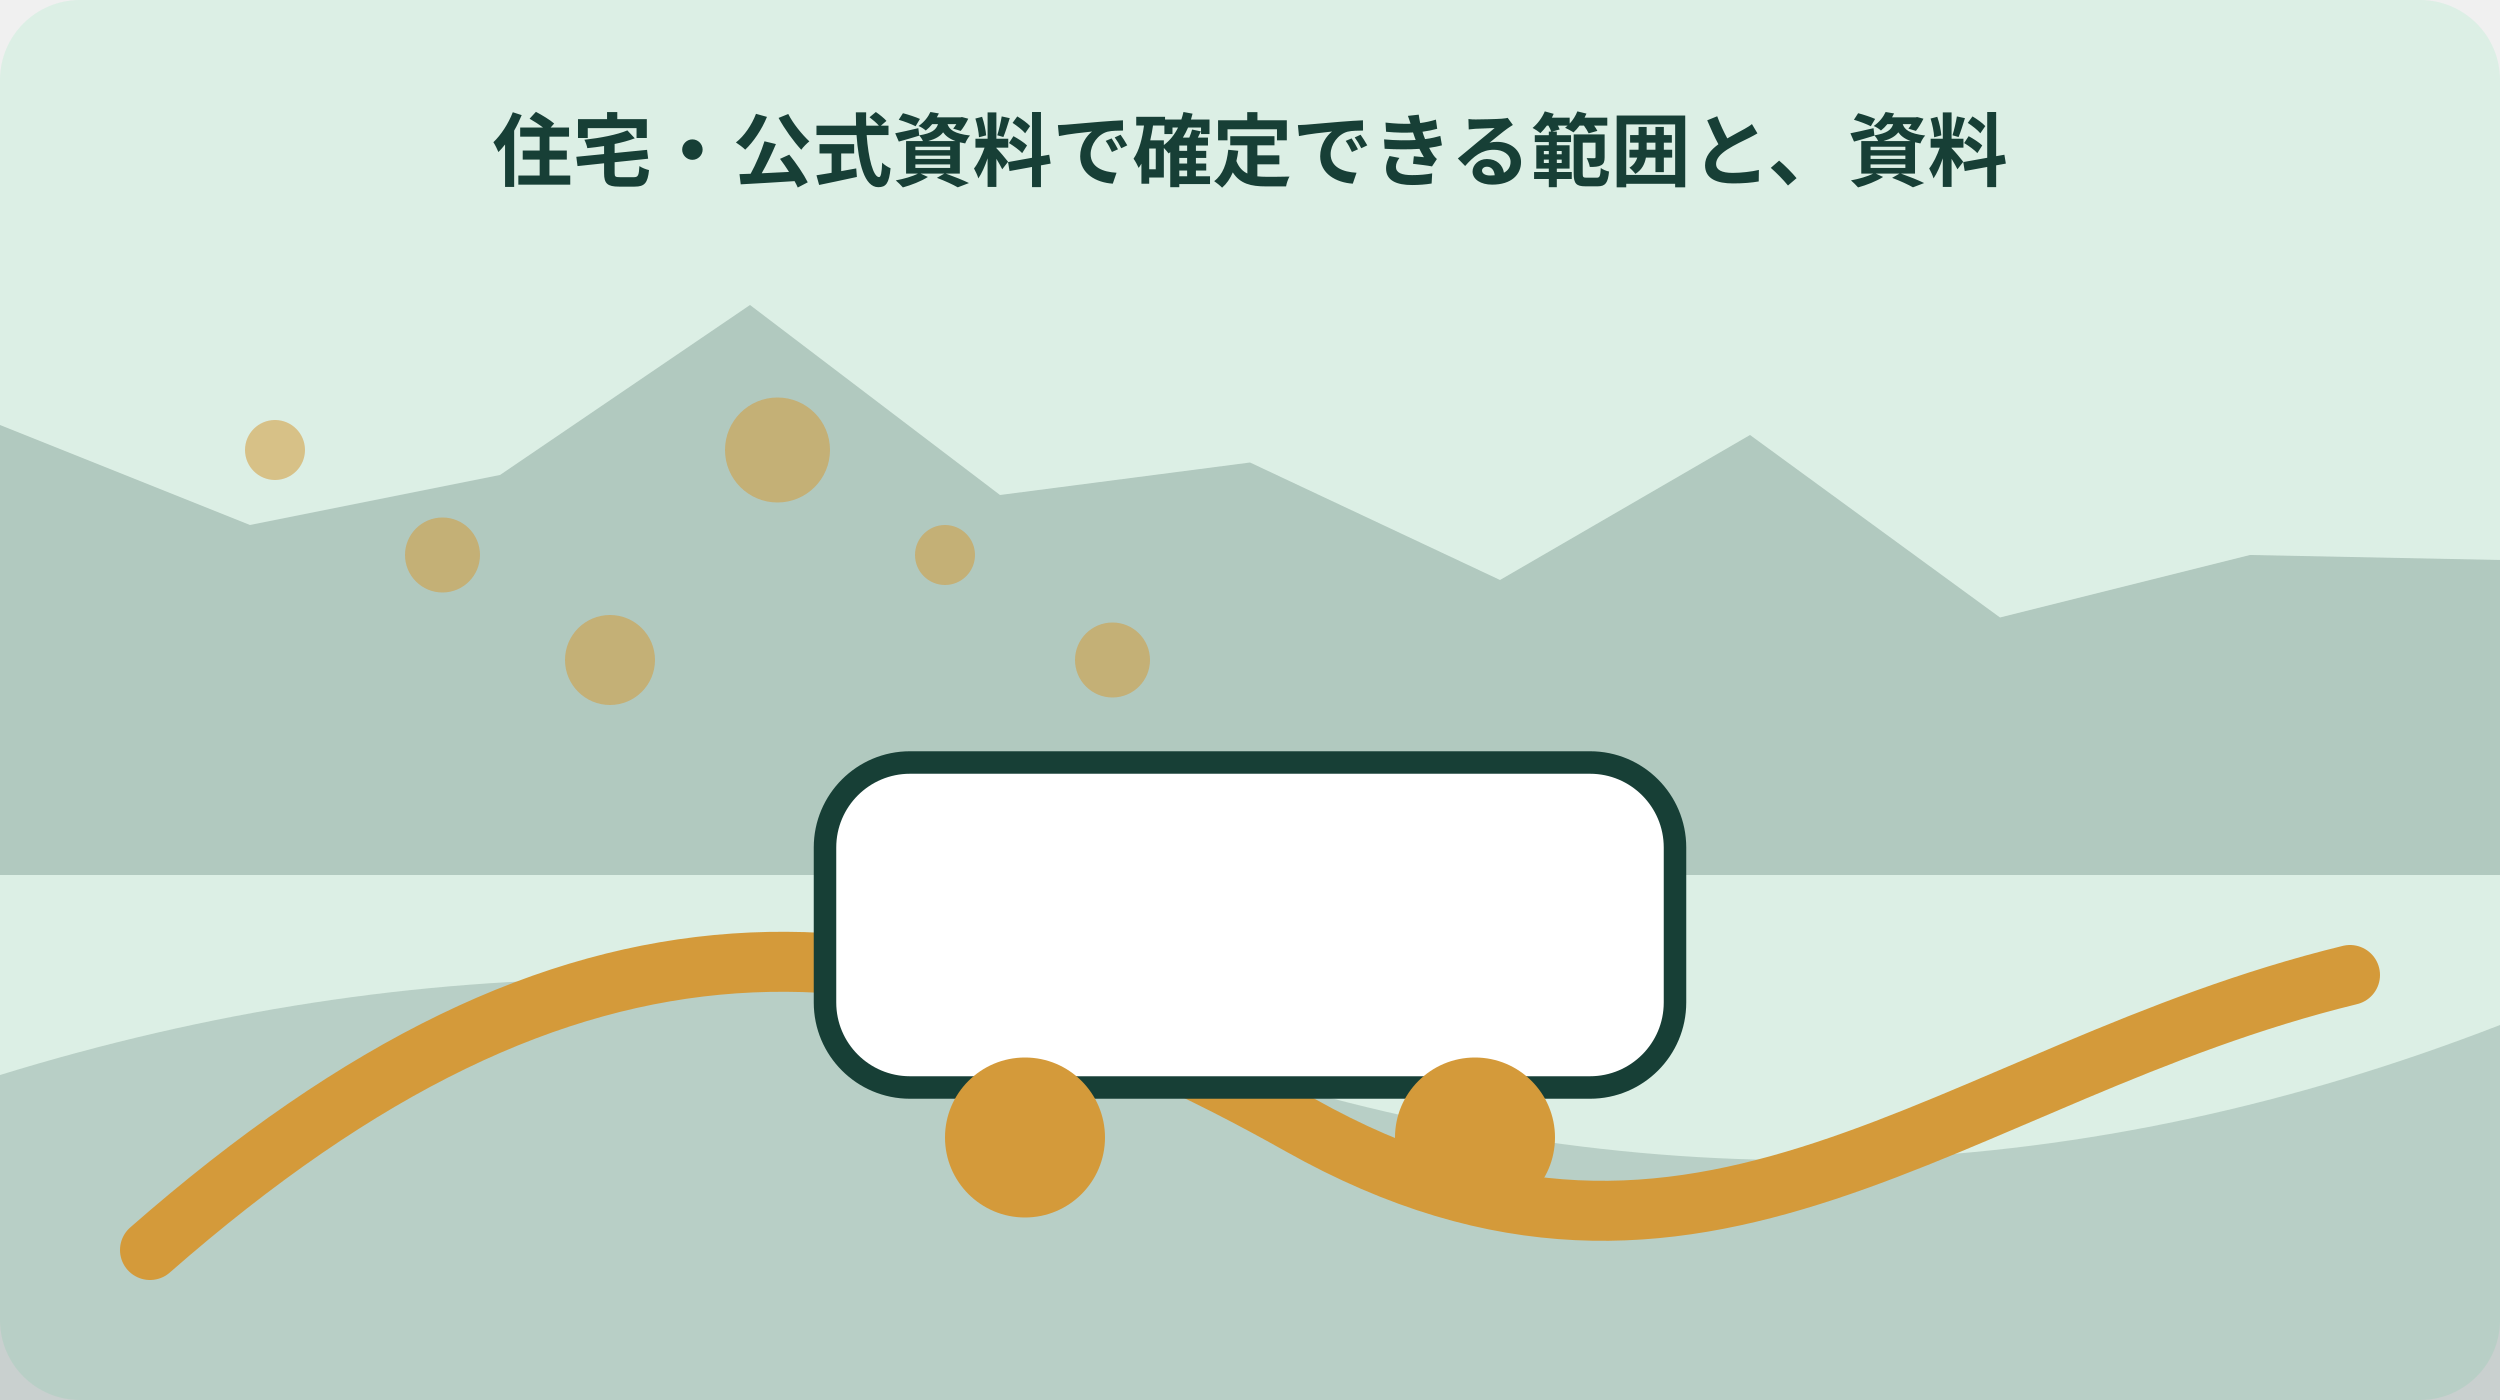
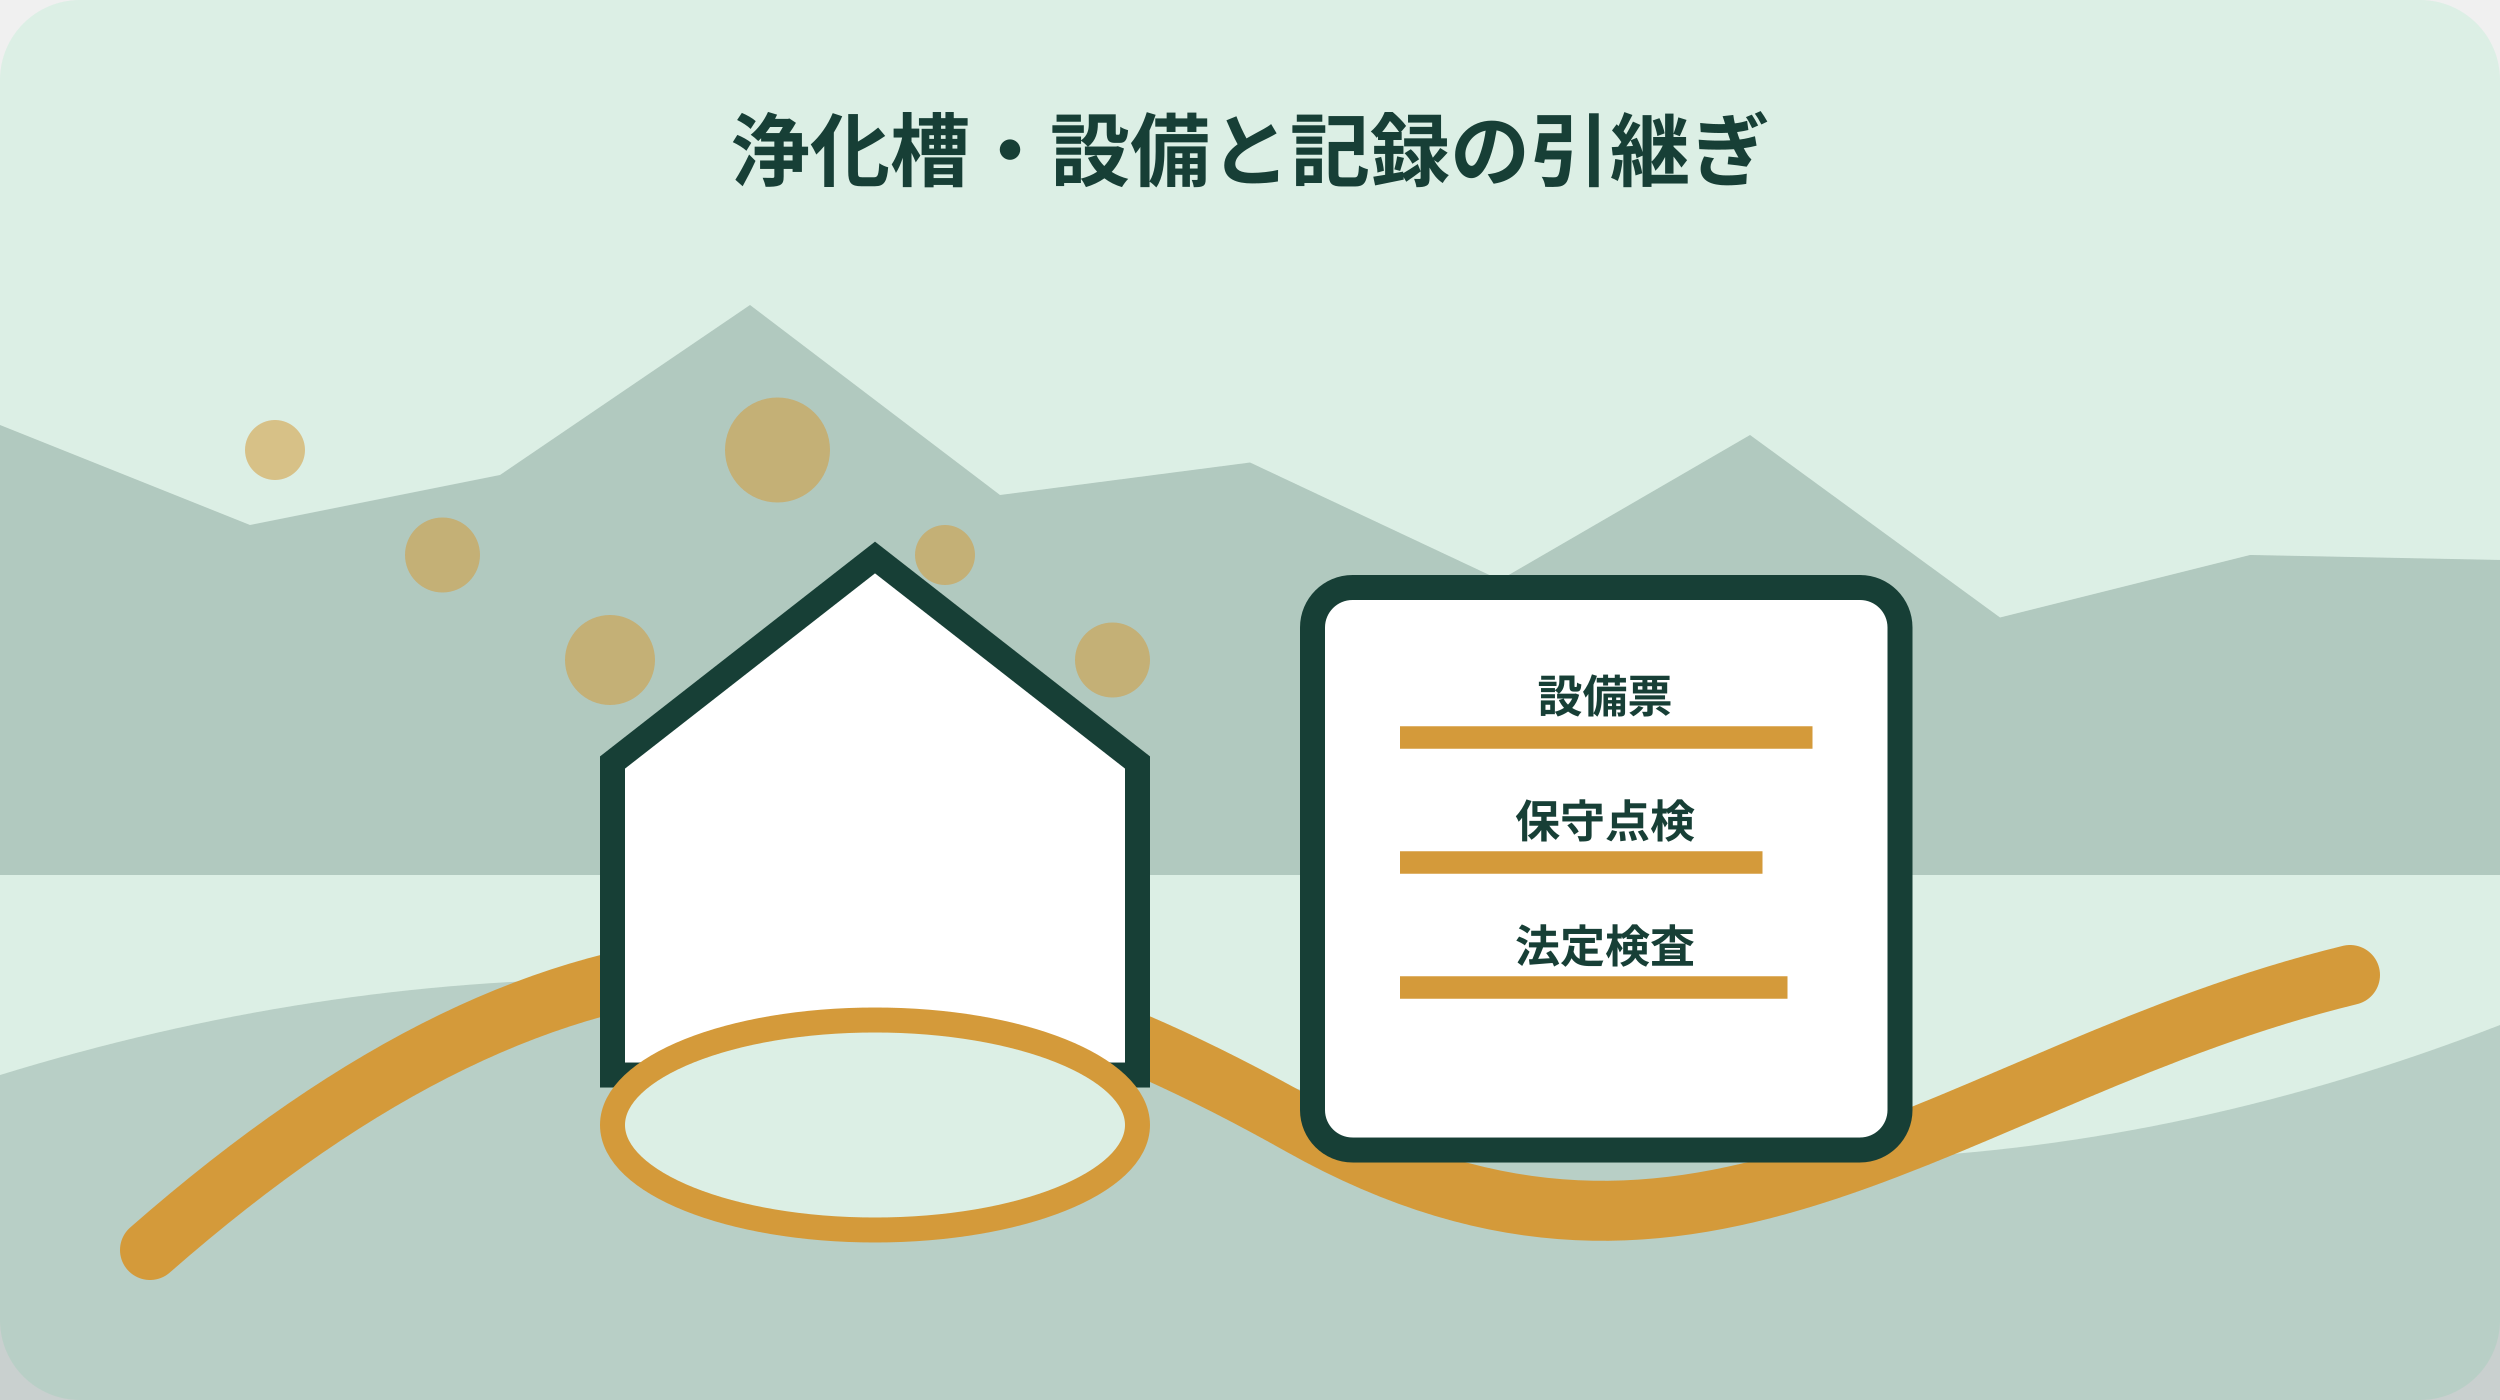
<svg xmlns="http://www.w3.org/2000/svg" width="1000" height="560" viewBox="0 0 1000 560" role="img" aria-labelledby="title desc" data-illustration="mori-editorial" data-topic-id="103" data-scene-index="1">
  <rect width="1000" height="560" rx="32" fill="#dcefe5" />
  <polygon points="0,170 100,210 200,190 300,122 400,198 500,185 600,232 700,174 800,247 900,222 1000,224 1000,350 0,350" fill="#173f36" opacity=".22" />
  <path d="M0 430 Q250 353 500 430 T1000 410 V560 H0Z" fill="#173f36" opacity=".18" />
  <path d="M60 500 C230 351 360 360 520 450 S780 429 940 390" fill="none" stroke="#d49a3a" stroke-width="24" stroke-linecap="round" />
  <circle cx="110" cy="180" r="12" fill="#d49a3a" opacity=".55" />
  <circle cx="177" cy="222" r="15" fill="#d49a3a" opacity=".55" />
  <circle cx="244" cy="264" r="18" fill="#d49a3a" opacity=".55" />
  <circle cx="311" cy="180" r="21" fill="#d49a3a" opacity=".55" />
  <circle cx="378" cy="222" r="12" fill="#d49a3a" opacity=".55" />
  <circle cx="445" cy="264" r="15" fill="#d49a3a" opacity=".55" />
-   <g data-scene="transport">
-     <rect x="330" y="305" width="340" height="130" rx="34" fill="#fff" stroke="#173f36" stroke-width="9" />
-     <circle cx="410" cy="455" r="32" fill="#d49a3a" />
-     <circle cx="590" cy="455" r="32" fill="#d49a3a" />
+   <g data-scene="septic-record-handover-desk">
+     <path d="M245 430V305l105-82 105 82v125Z" fill="#fff" stroke="#173f36" stroke-width="10" />
+     <ellipse cx="350" cy="450" rx="105" ry="42" fill="#dcefe5" stroke="#d49a3a" stroke-width="10" />
+     <rect x="525" y="235" width="235" height="225" rx="16" fill="#fff" stroke="#173f36" stroke-width="10" />
+     <path d="M560 295h165M560 345h145M560 395h155" stroke="#d49a3a" stroke-width="9" />
+     <g font-family="sans-serif" font-size="18" font-weight="700" fill="#173f36" text-anchor="middle">
+       <text x="642" y="285">設備票</text>
+       <text x="642" y="335">保守点検</text>
+       <text x="642" y="385">法定検査</text>
+     </g>
  </g>
-   <text x="500" y="72" text-anchor="middle" font-family="sans-serif" font-size="32" font-weight="700" fill="#173f36">住宅・公式資料で確定できる範囲と、資料</text>
+   <text x="500" y="72" text-anchor="middle" font-family="sans-serif" font-size="32" font-weight="700" fill="#173f36">浄化槽・設備と記録の引継ぎ</text>
</svg>
